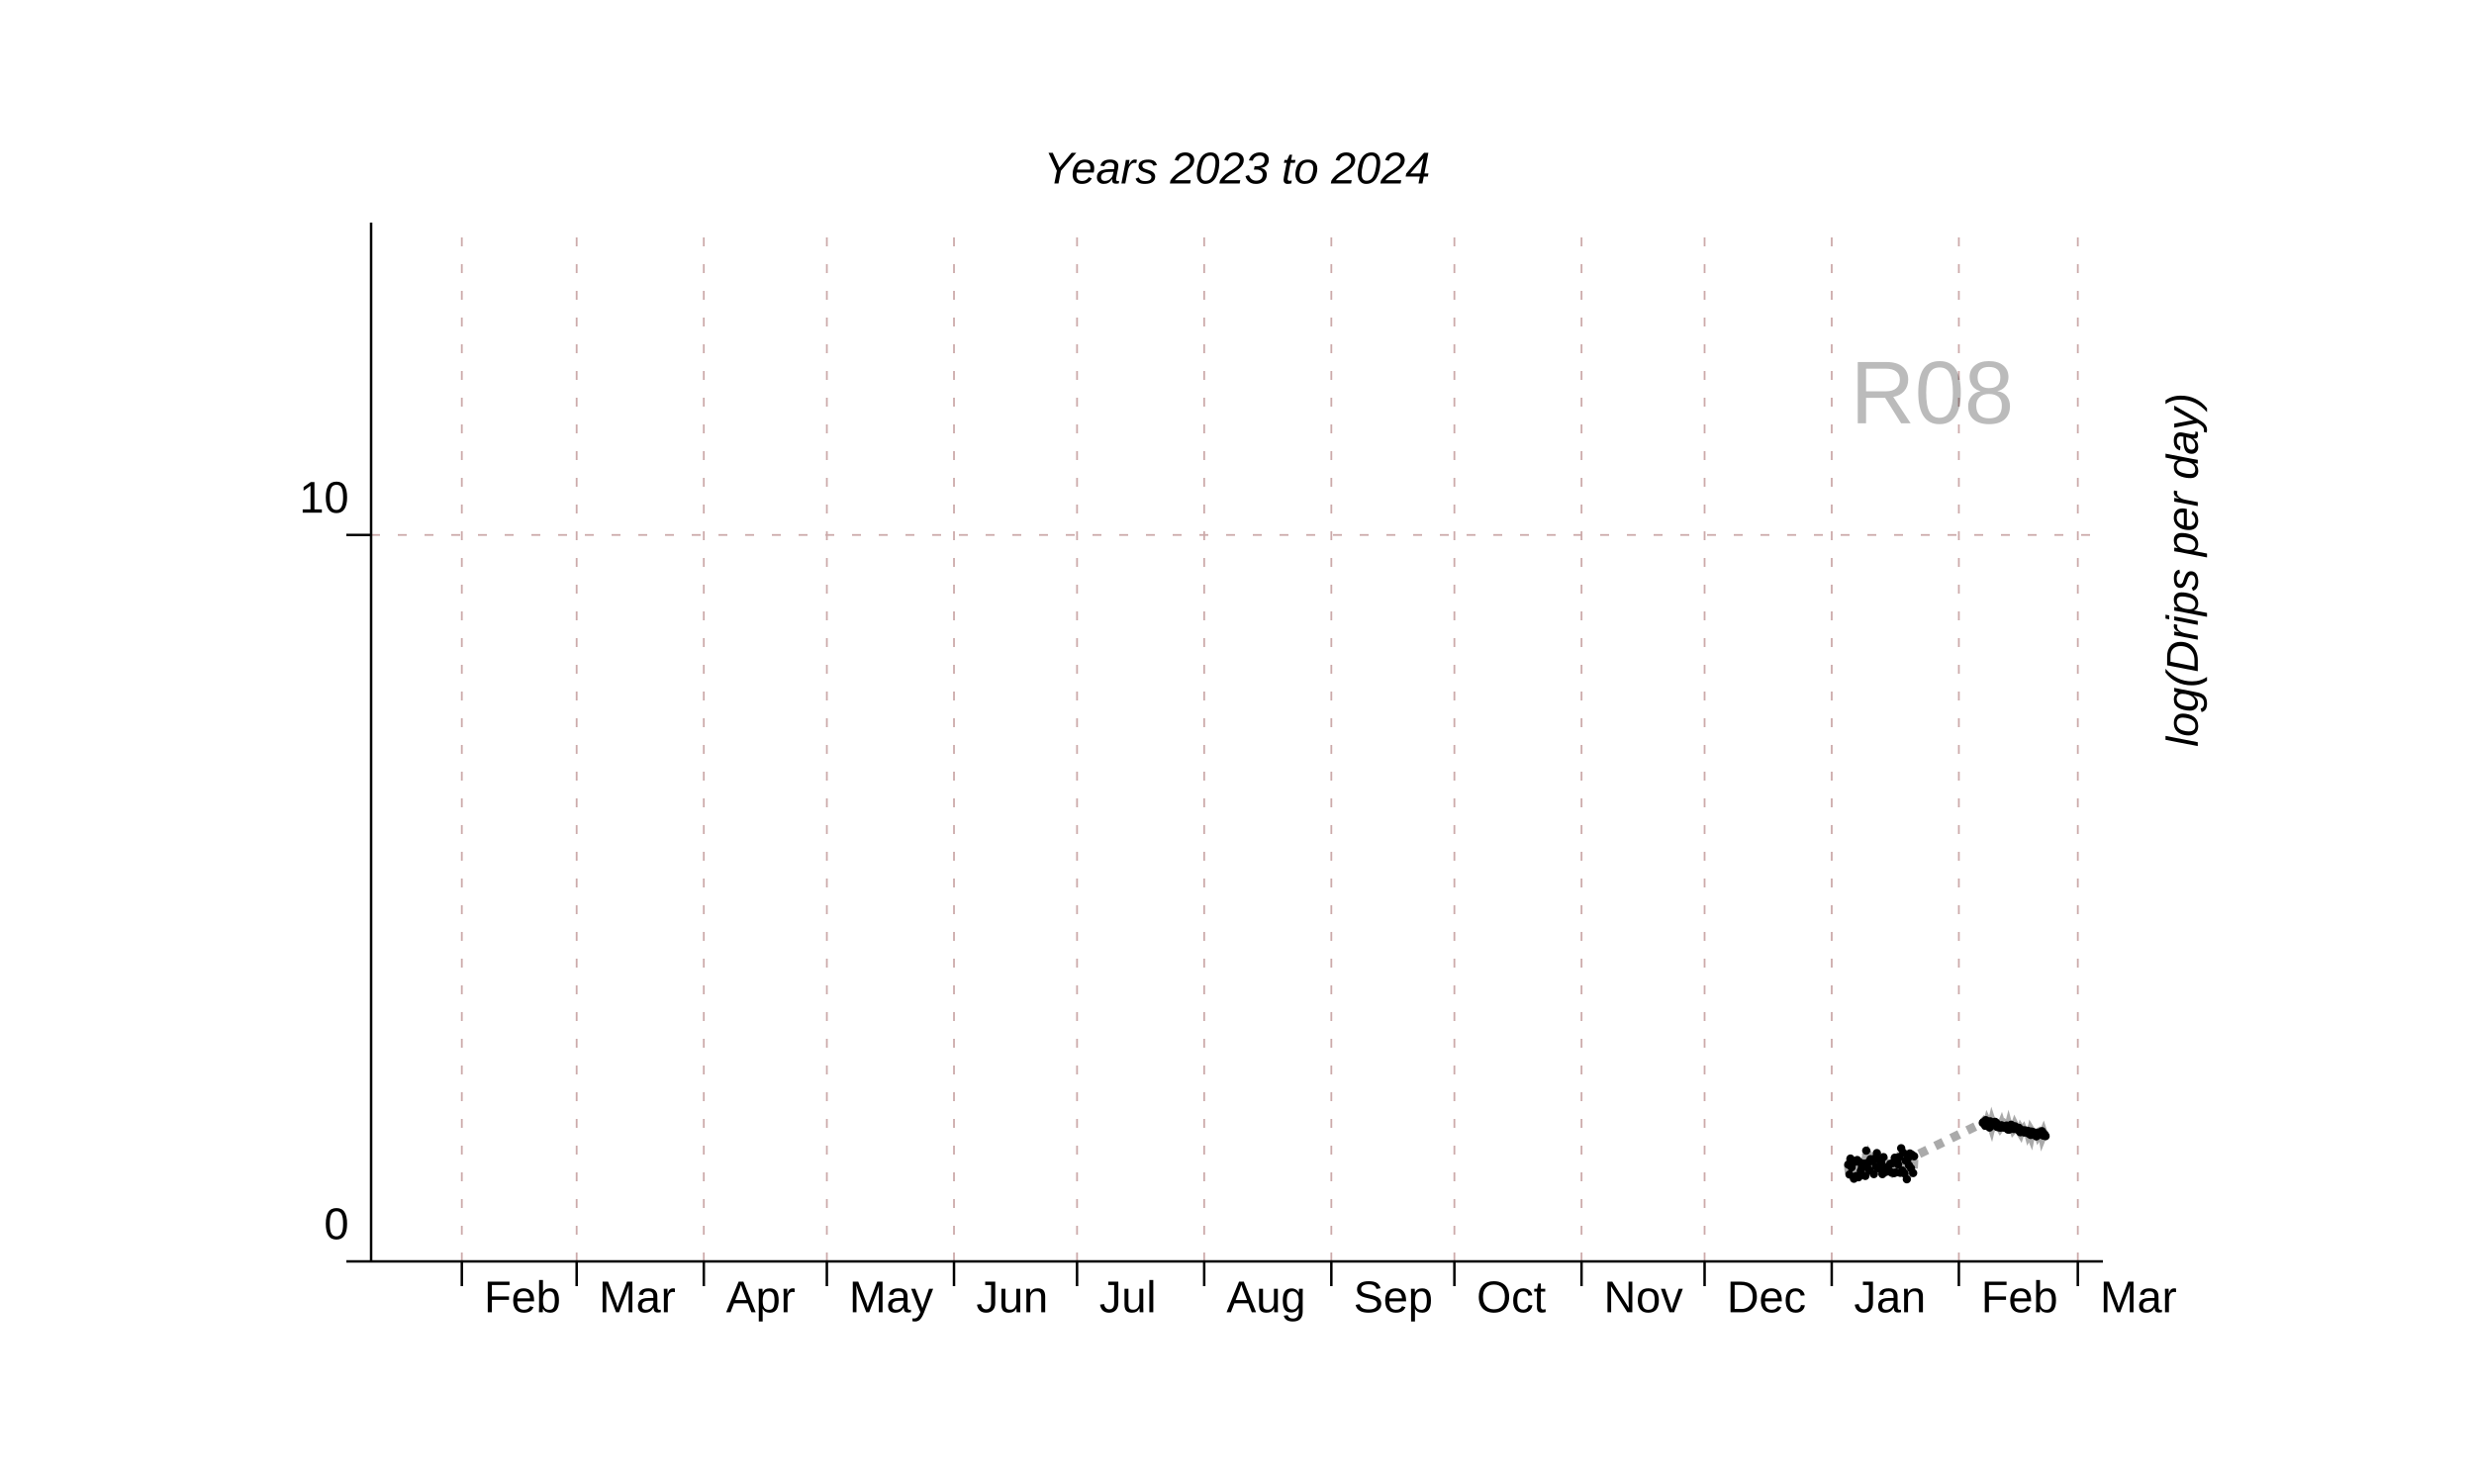
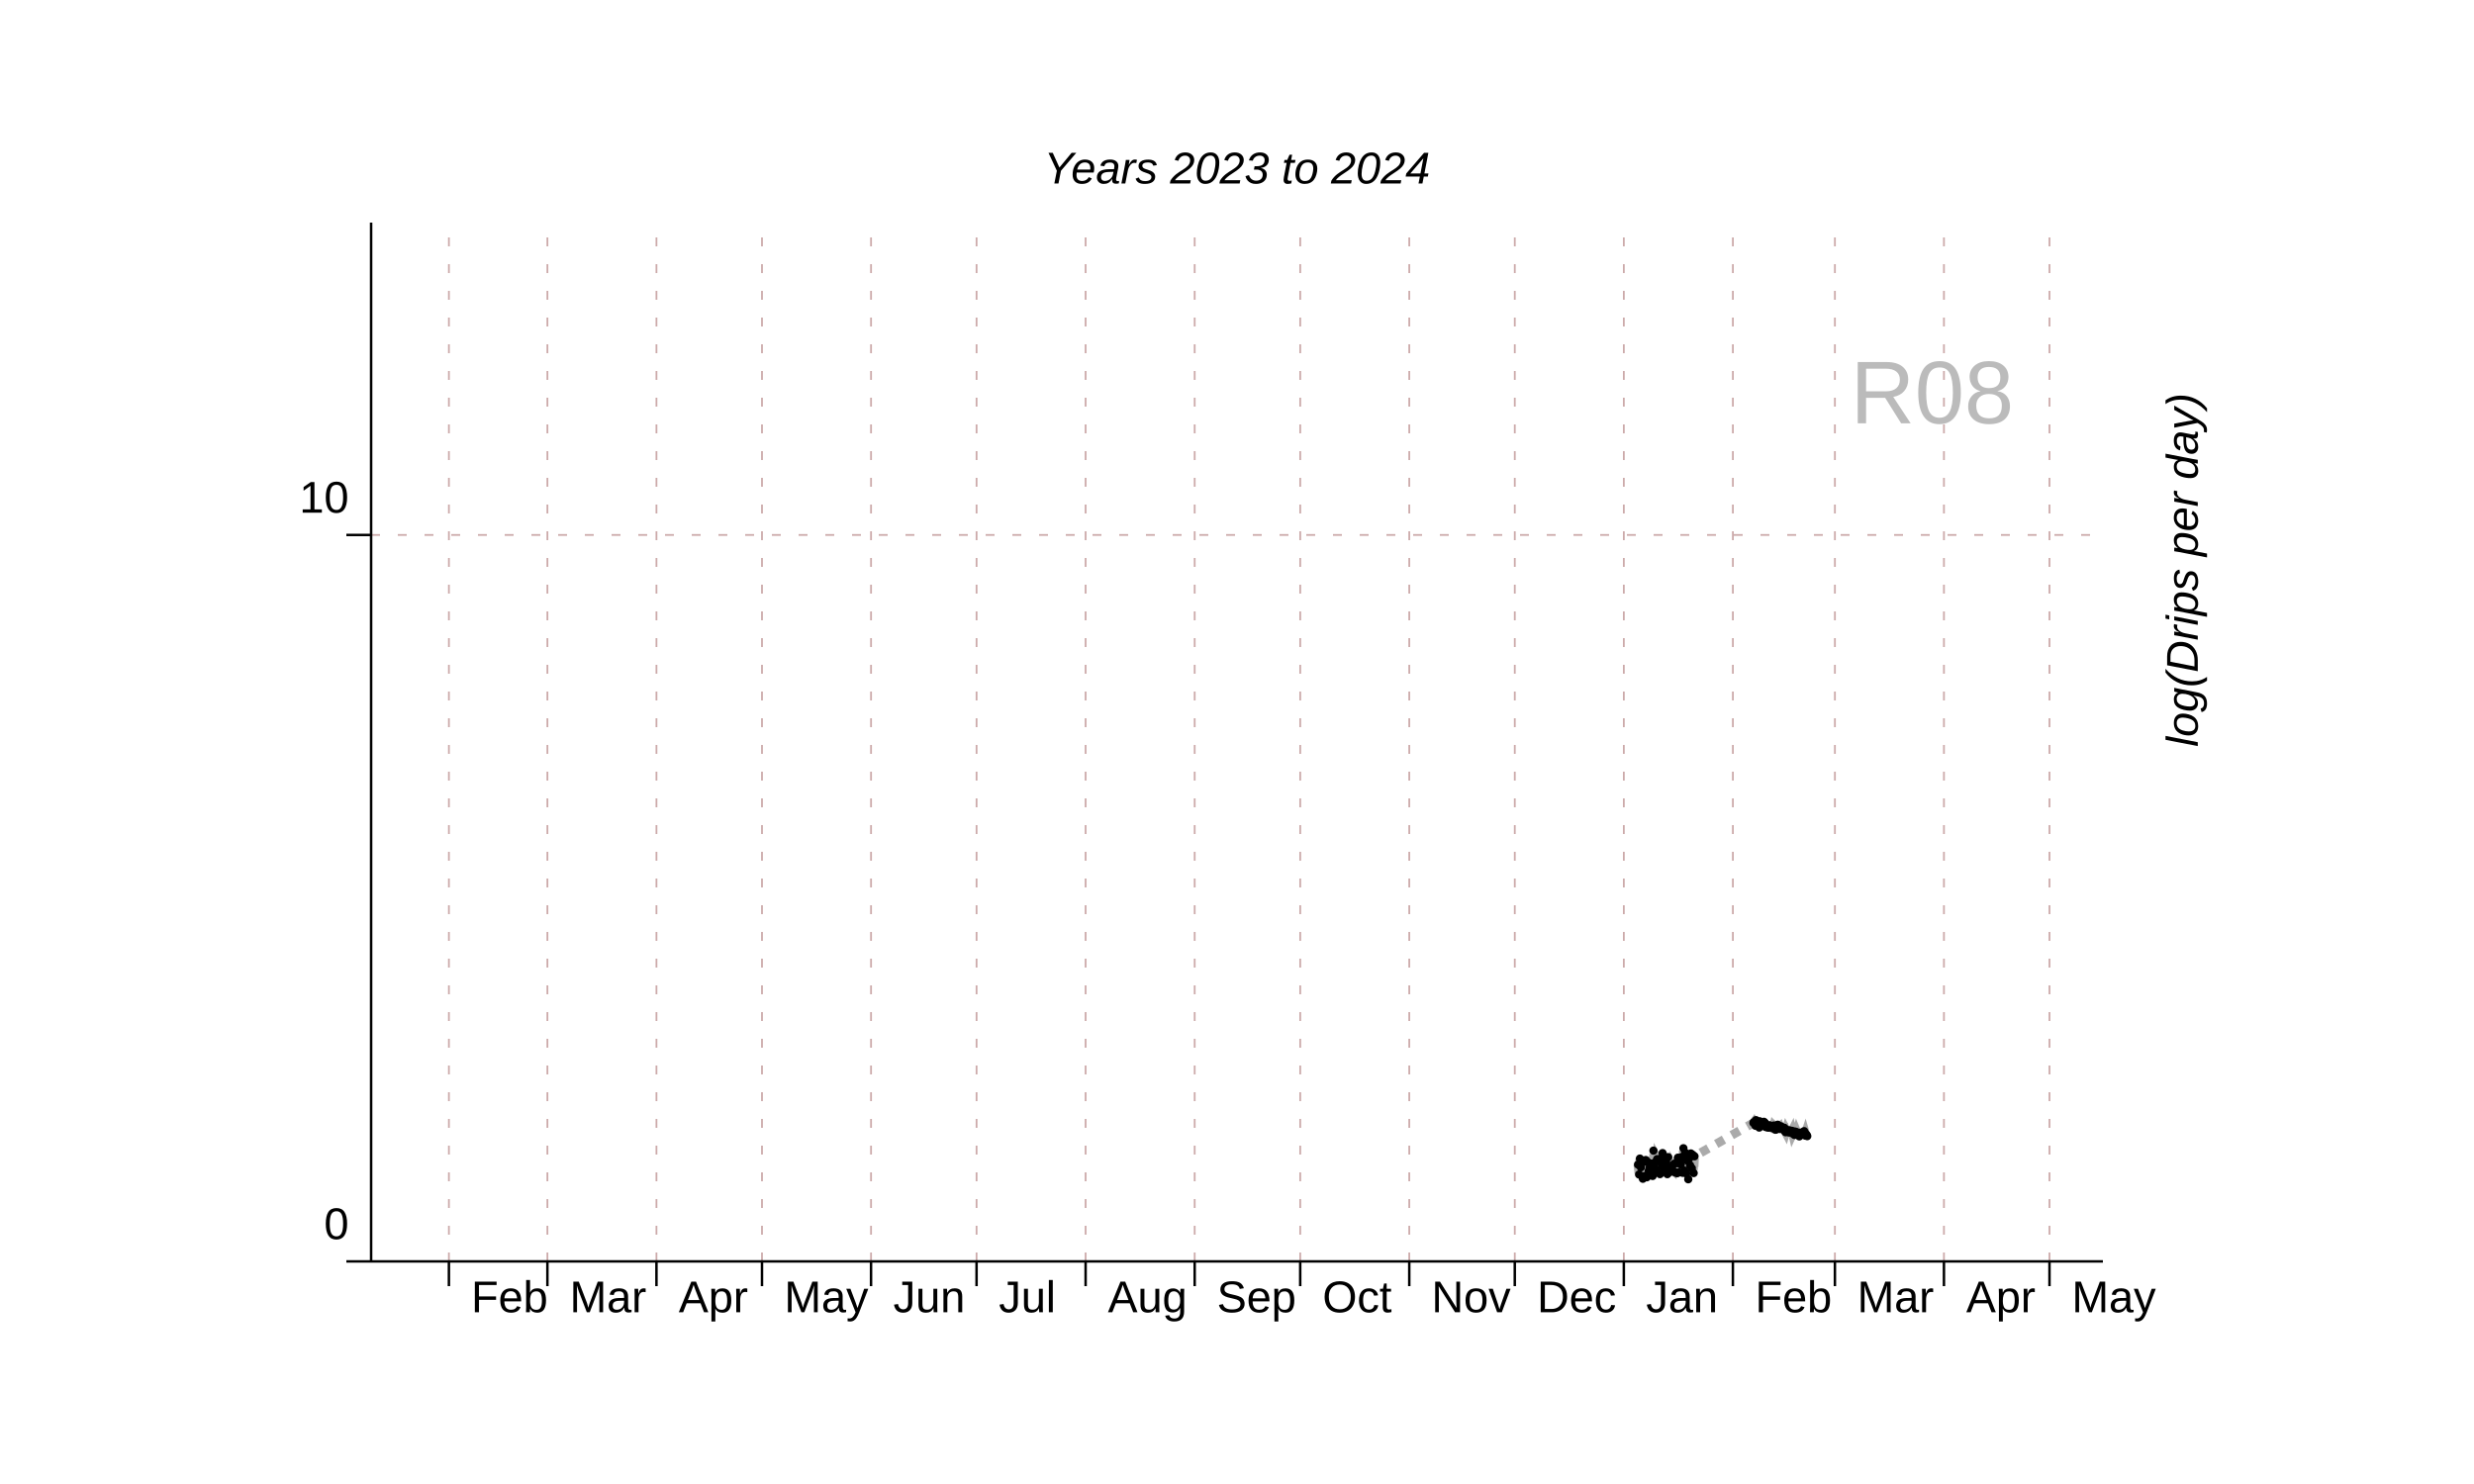
<svg xmlns="http://www.w3.org/2000/svg" version="1.1" viewBox="0 0 1000 600">
  <g>
    <g stroke-dasharray="3.6 7.2" stroke-width="0.72" stroke="#caa">
-       <line x1="839.86" x2="839.86" y1="510.00" y2="90.00" />
-       <line x1="791.78" x2="791.78" y1="510.00" y2="90.00" />
-       <line x1="740.39" x2="740.39" y1="510.00" y2="90.00" />
-       <line x1="689.00" x2="689.00" y1="510.00" y2="90.00" />
-       <line x1="639.26" x2="639.26" y1="510.00" y2="90.00" />
-       <line x1="587.87" x2="587.87" y1="510.00" y2="90.00" />
-       <line x1="538.13" x2="538.13" y1="510.00" y2="90.00" />
-       <line x1="486.74" x2="486.74" y1="510.00" y2="90.00" />
-       <line x1="435.35" x2="435.35" y1="510.00" y2="90.00" />
-       <line x1="385.61" x2="385.61" y1="510.00" y2="90.00" />
-       <line x1="334.22" x2="334.22" y1="510.00" y2="90.00" />
-       <line x1="284.48" x2="284.48" y1="510.00" y2="90.00" />
-       <line x1="233.09" x2="233.09" y1="510.00" y2="90.00" />
-       <line x1="186.67" x2="186.67" y1="510.00" y2="90.00" />
+       <line x1="828.41" x2="828.41" y1="510.00" y2="90.00" />
+       <line x1="785.75" x2="785.75" y1="510.00" y2="90.00" />
+       <line x1="741.68" x2="741.68" y1="510.00" y2="90.00" />
+       <line x1="700.44" x2="700.44" y1="510.00" y2="90.00" />
+       <line x1="656.36" x2="656.36" y1="510.00" y2="90.00" />
+       <line x1="612.28" x2="612.28" y1="510.00" y2="90.00" />
+       <line x1="569.63" x2="569.63" y1="510.00" y2="90.00" />
+       <line x1="525.55" x2="525.55" y1="510.00" y2="90.00" />
+       <line x1="482.89" x2="482.89" y1="510.00" y2="90.00" />
+       <line x1="438.81" x2="438.81" y1="510.00" y2="90.00" />
+       <line x1="394.73" x2="394.73" y1="510.00" y2="90.00" />
+       <line x1="352.08" x2="352.08" y1="510.00" y2="90.00" />
+       <line x1="308.00" x2="308.00" y1="510.00" y2="90.00" />
+       <line x1="265.34" x2="265.34" y1="510.00" y2="90.00" />
+       <line x1="221.26" x2="221.26" y1="510.00" y2="90.00" />
+       <line x1="181.45" x2="181.45" y1="510.00" y2="90.00" />
      <line x1="150.00" x2="850.00" y1="510.00" y2="510.00" />
      <line x1="150.00" x2="850.00" y1="216.29" y2="216.29" />
    </g>
    <g>
      <text dominant-baseline="hanging" dx="-36.0" dy="18.0" fill="#0004" font-family="Arial, sans-serif" font-size="36" stroke="none" text-anchor="end" x="850.00" y="128.18">R08</text>
    </g>
    <g>
      <text dominant-baseline="text-bottom" dy="-12.0" fill="black" font-family="Arial, sans-serif" font-size="18.0" font-style="italic" stroke="none" text-anchor="middle" x="500.00" y="90.00">Years 2023 to 2024</text>
    </g>
    <g>
      <text dominant-baseline="central" dx="12.0" dy="12.0" fill="black" font-family="Arial, sans-serif" font-size="18.0" font-style="italic" stroke="none" text-anchor="middle" text-orientation="sideways" writing-mode="vertical-lr" x="850.00" y="300.00">log(Drips per day)</text>
    </g>
-     <polyline fill="none" points="747.06,470.85 747.56,474.86 747.97,468.43 748.42,471.97 748.84,469.44 749.37,476.58 749.79,469.77 750.30,475.48 750.71,469.02 751.23,475.98 751.66,469.87 752.13,473.40 752.59,471.99 753.02,470.70 753.45,470.43 753.97,475.45 754.33,465.22 754.78,472.04 755.21,469.95 755.68,473.25 756.09,468.66 756.50,469.38 756.92,469.34 757.42,474.71 757.82,468.39 758.27,471.67 758.64,466.21 759.10,472.21 759.51,468.87 759.97,472.61 760.40,470.04 760.89,474.72 761.29,467.84 761.77,473.37 762.25,473.83 762.70,471.94 763.17,473.09 763.65,473.41 764.08,470.54 764.57,474.03 765.00,470.29 765.49,474.34 765.89,468.07 766.38,474.02 766.79,469.08 767.23,470.83 767.62,467.82 768.11,474.19 768.46,464.25 768.93,473.26 769.30,466.05 769.80,474.42 770.21,469.21 770.75,476.79 771.15,468.41 771.59,471.12 771.97,466.36 772.43,472.32 772.81,466.90 773.30,474.28 773.69,467.50 801.44,454.00 801.69,453.72 801.94,454.10 802.18,453.83 802.44,455.16 802.67,452.89 802.92,453.71 803.17,455.00 803.42,454.00 803.67,454.52 803.92,454.41 804.18,455.89 804.42,453.35 804.67,454.31 804.93,455.10 805.17,454.08 805.43,454.87 805.68,454.27 805.93,454.36 806.17,454.18 806.42,453.56 806.67,454.87 806.92,454.01 807.18,455.54 807.44,455.64 807.70,455.63 807.96,455.39 808.22,455.49 808.48,455.93 808.74,455.57 808.99,454.94 809.25,455.78 809.51,455.44 809.77,455.57 810.03,455.78 810.29,455.59 810.56,455.99 810.82,455.96 811.08,455.07 811.33,455.28 811.60,456.69 811.86,455.70 812.13,456.71 812.40,455.93 812.66,455.44 812.91,454.74 813.17,455.94 813.43,455.83 813.70,455.64 813.96,456.47 814.23,456.17 814.49,455.37 814.75,455.89 815.01,456.20 815.28,456.08 815.55,456.71 815.81,456.05 816.08,456.01 816.35,457.31 816.63,457.77 816.90,456.91 817.18,457.36 817.46,457.40 817.73,457.03 818.01,457.76 818.29,457.79 818.56,457.03 818.84,457.69 819.12,457.64 819.40,457.68 819.68,457.22 819.96,458.30 820.24,457.77 820.52,458.13 820.82,458.87 821.09,457.50 821.37,457.96 821.66,458.67 821.94,457.77 822.23,458.34 822.51,458.33 822.80,458.39 823.10,459.45 823.38,458.12 823.66,457.97 823.95,458.84 824.24,458.38 824.52,457.85 824.81,458.49 825.10,458.67 825.37,457.34 825.66,459.01 825.95,458.28 826.24,459.16 826.53,458.87 826.83,459.35" stroke-dasharray="3.6 3.6" stroke-width="3.6" stroke="#aaa" />
-     <g>
-       <circle cx="747.06" cy="470.85" r="1.667" />
-       <circle cx="747.56" cy="474.86" r="1.667" />
-       <circle cx="747.97" cy="468.43" r="1.667" />
-       <circle cx="748.42" cy="471.97" r="1.667" />
-       <circle cx="748.84" cy="469.44" r="1.667" />
-       <circle cx="749.37" cy="476.58" r="1.667" />
-       <circle cx="749.79" cy="469.77" r="1.667" />
-       <circle cx="750.30" cy="475.48" r="1.667" />
-       <circle cx="750.71" cy="469.02" r="1.667" />
-       <circle cx="751.23" cy="475.98" r="1.667" />
-       <circle cx="751.66" cy="469.87" r="1.667" />
-       <circle cx="752.13" cy="473.40" r="1.667" />
-       <circle cx="752.59" cy="471.99" r="1.667" />
-       <circle cx="753.02" cy="470.70" r="1.667" />
-       <circle cx="753.45" cy="470.43" r="1.667" />
-       <circle cx="753.97" cy="475.45" r="1.667" />
-       <circle cx="754.33" cy="465.22" r="1.667" />
-       <circle cx="754.78" cy="472.04" r="1.667" />
-       <circle cx="755.21" cy="469.95" r="1.667" />
-       <circle cx="755.68" cy="473.25" r="1.667" />
-       <circle cx="756.09" cy="468.66" r="1.667" />
-       <circle cx="756.50" cy="469.38" r="1.667" />
-       <circle cx="756.92" cy="469.34" r="1.667" />
-       <circle cx="757.42" cy="474.71" r="1.667" />
-       <circle cx="757.82" cy="468.39" r="1.667" />
-       <circle cx="758.27" cy="471.67" r="1.667" />
-       <circle cx="758.64" cy="466.21" r="1.667" />
-       <circle cx="759.10" cy="472.21" r="1.667" />
-       <circle cx="759.51" cy="468.87" r="1.667" />
-       <circle cx="759.97" cy="472.61" r="1.667" />
-       <circle cx="760.40" cy="470.04" r="1.667" />
-       <circle cx="760.89" cy="474.72" r="1.667" />
-       <circle cx="761.29" cy="467.84" r="1.667" />
-       <circle cx="761.77" cy="473.37" r="1.667" />
-       <circle cx="762.25" cy="473.83" r="1.667" />
-       <circle cx="762.70" cy="471.94" r="1.667" />
-       <circle cx="763.17" cy="473.09" r="1.667" />
-       <circle cx="763.65" cy="473.41" r="1.667" />
-       <circle cx="764.08" cy="470.54" r="1.667" />
-       <circle cx="764.57" cy="474.03" r="1.667" />
-       <circle cx="765.00" cy="470.29" r="1.667" />
-       <circle cx="765.49" cy="474.34" r="1.667" />
-       <circle cx="765.89" cy="468.07" r="1.667" />
-       <circle cx="766.38" cy="474.02" r="1.667" />
-       <circle cx="766.79" cy="469.08" r="1.667" />
-       <circle cx="767.23" cy="470.83" r="1.667" />
-       <circle cx="767.62" cy="467.82" r="1.667" />
-       <circle cx="768.11" cy="474.19" r="1.667" />
-       <circle cx="768.46" cy="464.25" r="1.667" />
-       <circle cx="768.93" cy="473.26" r="1.667" />
-       <circle cx="769.30" cy="466.05" r="1.667" />
-       <circle cx="769.80" cy="474.42" r="1.667" />
-       <circle cx="770.21" cy="469.21" r="1.667" />
-       <circle cx="770.75" cy="476.79" r="1.667" />
-       <circle cx="771.15" cy="468.41" r="1.667" />
-       <circle cx="771.59" cy="471.12" r="1.667" />
-       <circle cx="771.97" cy="466.36" r="1.667" />
-       <circle cx="772.43" cy="472.32" r="1.667" />
-       <circle cx="772.81" cy="466.90" r="1.667" />
-       <circle cx="773.30" cy="474.28" r="1.667" />
-       <circle cx="773.69" cy="467.50" r="1.667" />
-       <circle cx="801.44" cy="454.00" r="1.667" />
-       <circle cx="801.69" cy="453.72" r="1.667" />
-       <circle cx="801.94" cy="454.10" r="1.667" />
-       <circle cx="802.18" cy="453.83" r="1.667" />
-       <circle cx="802.44" cy="455.16" r="1.667" />
-       <circle cx="802.67" cy="452.89" r="1.667" />
-       <circle cx="802.92" cy="453.71" r="1.667" />
-       <circle cx="803.17" cy="455.00" r="1.667" />
-       <circle cx="803.42" cy="454.00" r="1.667" />
-       <circle cx="803.67" cy="454.52" r="1.667" />
-       <circle cx="803.92" cy="454.41" r="1.667" />
-       <circle cx="804.18" cy="455.89" r="1.667" />
-       <circle cx="804.42" cy="453.35" r="1.667" />
-       <circle cx="804.67" cy="454.31" r="1.667" />
-       <circle cx="804.93" cy="455.10" r="1.667" />
-       <circle cx="805.17" cy="454.08" r="1.667" />
-       <circle cx="805.43" cy="454.87" r="1.667" />
-       <circle cx="805.68" cy="454.27" r="1.667" />
-       <circle cx="805.93" cy="454.36" r="1.667" />
-       <circle cx="806.17" cy="454.18" r="1.667" />
-       <circle cx="806.42" cy="453.56" r="1.667" />
-       <circle cx="806.67" cy="454.87" r="1.667" />
-       <circle cx="806.92" cy="454.01" r="1.667" />
-       <circle cx="807.18" cy="455.54" r="1.667" />
-       <circle cx="807.44" cy="455.64" r="1.667" />
-       <circle cx="807.70" cy="455.63" r="1.667" />
-       <circle cx="807.96" cy="455.39" r="1.667" />
-       <circle cx="808.22" cy="455.49" r="1.667" />
-       <circle cx="808.48" cy="455.93" r="1.667" />
-       <circle cx="808.74" cy="455.57" r="1.667" />
-       <circle cx="808.99" cy="454.94" r="1.667" />
-       <circle cx="809.25" cy="455.78" r="1.667" />
-       <circle cx="809.51" cy="455.44" r="1.667" />
-       <circle cx="809.77" cy="455.57" r="1.667" />
-       <circle cx="810.03" cy="455.78" r="1.667" />
-       <circle cx="810.29" cy="455.59" r="1.667" />
-       <circle cx="810.56" cy="455.99" r="1.667" />
-       <circle cx="810.82" cy="455.96" r="1.667" />
-       <circle cx="811.08" cy="455.07" r="1.667" />
-       <circle cx="811.33" cy="455.28" r="1.667" />
-       <circle cx="811.60" cy="456.69" r="1.667" />
-       <circle cx="811.86" cy="455.70" r="1.667" />
-       <circle cx="812.13" cy="456.71" r="1.667" />
-       <circle cx="812.40" cy="455.93" r="1.667" />
-       <circle cx="812.66" cy="455.44" r="1.667" />
-       <circle cx="812.91" cy="454.74" r="1.667" />
-       <circle cx="813.17" cy="455.94" r="1.667" />
-       <circle cx="813.43" cy="455.83" r="1.667" />
-       <circle cx="813.70" cy="455.64" r="1.667" />
-       <circle cx="813.96" cy="456.47" r="1.667" />
-       <circle cx="814.23" cy="456.17" r="1.667" />
-       <circle cx="814.49" cy="455.37" r="1.667" />
-       <circle cx="814.75" cy="455.89" r="1.667" />
-       <circle cx="815.01" cy="456.20" r="1.667" />
-       <circle cx="815.28" cy="456.08" r="1.667" />
-       <circle cx="815.55" cy="456.71" r="1.667" />
-       <circle cx="815.81" cy="456.05" r="1.667" />
-       <circle cx="816.08" cy="456.01" r="1.667" />
-       <circle cx="816.35" cy="457.31" r="1.667" />
-       <circle cx="816.63" cy="457.77" r="1.667" />
-       <circle cx="816.90" cy="456.91" r="1.667" />
-       <circle cx="817.18" cy="457.36" r="1.667" />
-       <circle cx="817.46" cy="457.40" r="1.667" />
-       <circle cx="817.73" cy="457.03" r="1.667" />
-       <circle cx="818.01" cy="457.76" r="1.667" />
-       <circle cx="818.29" cy="457.79" r="1.667" />
-       <circle cx="818.56" cy="457.03" r="1.667" />
-       <circle cx="818.84" cy="457.69" r="1.667" />
-       <circle cx="819.12" cy="457.64" r="1.667" />
-       <circle cx="819.40" cy="457.68" r="1.667" />
-       <circle cx="819.68" cy="457.22" r="1.667" />
-       <circle cx="819.96" cy="458.30" r="1.667" />
-       <circle cx="820.24" cy="457.77" r="1.667" />
-       <circle cx="820.52" cy="458.13" r="1.667" />
-       <circle cx="820.82" cy="458.87" r="1.667" />
-       <circle cx="821.09" cy="457.50" r="1.667" />
-       <circle cx="821.37" cy="457.96" r="1.667" />
-       <circle cx="821.66" cy="458.67" r="1.667" />
-       <circle cx="821.94" cy="457.77" r="1.667" />
-       <circle cx="822.23" cy="458.34" r="1.667" />
-       <circle cx="822.51" cy="458.33" r="1.667" />
-       <circle cx="822.80" cy="458.39" r="1.667" />
-       <circle cx="823.10" cy="459.45" r="1.667" />
-       <circle cx="823.38" cy="458.12" r="1.667" />
-       <circle cx="823.66" cy="457.97" r="1.667" />
-       <circle cx="823.95" cy="458.84" r="1.667" />
-       <circle cx="824.24" cy="458.38" r="1.667" />
-       <circle cx="824.52" cy="457.85" r="1.667" />
-       <circle cx="824.81" cy="458.49" r="1.667" />
-       <circle cx="825.10" cy="458.67" r="1.667" />
-       <circle cx="825.37" cy="457.34" r="1.667" />
-       <circle cx="825.66" cy="459.01" r="1.667" />
-       <circle cx="825.95" cy="458.28" r="1.667" />
-       <circle cx="826.24" cy="459.16" r="1.667" />
-       <circle cx="826.53" cy="458.87" r="1.667" />
-       <circle cx="826.83" cy="459.35" r="1.667" />
+     <polyline fill="none" points="662.09,470.85 662.52,474.86 662.86,468.43 663.25,471.97 663.61,469.44 664.06,476.58 664.43,469.77 664.86,475.48 665.22,469.02 665.66,475.98 666.03,469.87 666.43,473.40 666.82,471.99 667.20,470.70 667.57,470.43 668.01,475.45 668.32,465.22 668.71,472.04 669.07,469.95 669.48,473.25 669.82,468.66 670.18,469.38 670.54,469.34 670.97,474.71 671.31,468.39 671.70,471.67 672.02,466.21 672.41,472.21 672.76,468.87 673.16,472.61 673.52,470.04 673.95,474.72 674.29,467.84 674.70,473.37 675.11,473.83 675.50,471.94 675.91,473.09 676.31,473.41 676.69,470.54 677.10,474.03 677.47,470.29 677.89,474.34 678.23,468.07 678.65,474.02 679.00,469.08 679.38,470.83 679.72,467.82 680.14,474.19 680.44,464.25 680.84,473.26 681.16,466.05 681.59,474.42 681.94,469.21 682.40,476.79 682.74,468.41 683.12,471.12 683.44,466.36 683.84,472.32 684.17,466.90 684.59,474.28 684.92,467.50 708.73,454.00 708.94,453.72 709.15,454.10 709.36,453.83 709.58,455.16 709.78,452.89 709.99,453.71 710.21,455.00 710.42,454.00 710.64,454.52 710.85,454.41 711.08,455.89 711.28,453.35 711.50,454.31 711.72,455.10 711.93,454.08 712.14,454.87 712.36,454.27 712.57,454.36 712.78,454.18 712.99,453.56 713.21,454.87 713.42,454.01 713.64,455.54 713.87,455.64 714.09,455.63 714.31,455.39 714.53,455.49 714.76,455.93 714.98,455.57 715.20,454.94 715.43,455.78 715.65,455.44 715.87,455.57 716.10,455.78 716.32,455.59 716.54,455.99 716.77,455.96 716.99,455.07 717.21,455.28 717.44,456.69 717.67,455.70 717.90,456.71 718.12,455.93 718.34,455.44 718.56,454.74 718.79,455.94 719.01,455.83 719.23,455.64 719.46,456.47 719.69,456.17 719.91,455.37 720.14,455.89 720.37,456.20 720.59,456.08 720.82,456.71 721.05,456.05 721.28,456.01 721.51,457.31 721.75,457.77 721.99,456.91 722.22,457.36 722.46,457.40 722.70,457.03 722.94,457.76 723.18,457.79 723.41,457.03 723.65,457.69 723.89,457.64 724.13,457.68 724.36,457.22 724.61,458.30 724.85,457.77 725.09,458.13 725.34,458.87 725.58,457.50 725.82,457.96 726.07,458.67 726.31,457.77 726.55,458.34 726.80,458.33 727.04,458.39 727.30,459.45 727.54,458.12 727.78,457.97 728.03,458.84 728.28,458.38 728.52,457.85 728.77,458.49 729.01,458.67 729.25,457.34 729.50,459.01 729.74,458.28 730.00,459.16 730.25,458.87 730.50,459.35" stroke-dasharray="3.6 3.6" stroke-width="3.6" stroke="#aaa" />
+     <g>
+       <circle cx="662.09" cy="470.85" r="1.667" />
+       <circle cx="662.52" cy="474.86" r="1.667" />
+       <circle cx="662.86" cy="468.43" r="1.667" />
+       <circle cx="663.25" cy="471.97" r="1.667" />
+       <circle cx="663.61" cy="469.44" r="1.667" />
+       <circle cx="664.06" cy="476.58" r="1.667" />
+       <circle cx="664.43" cy="469.77" r="1.667" />
+       <circle cx="664.86" cy="475.48" r="1.667" />
+       <circle cx="665.22" cy="469.02" r="1.667" />
+       <circle cx="665.66" cy="475.98" r="1.667" />
+       <circle cx="666.03" cy="469.87" r="1.667" />
+       <circle cx="666.43" cy="473.40" r="1.667" />
+       <circle cx="666.82" cy="471.99" r="1.667" />
+       <circle cx="667.20" cy="470.70" r="1.667" />
+       <circle cx="667.57" cy="470.43" r="1.667" />
+       <circle cx="668.01" cy="475.45" r="1.667" />
+       <circle cx="668.32" cy="465.22" r="1.667" />
+       <circle cx="668.71" cy="472.04" r="1.667" />
+       <circle cx="669.07" cy="469.95" r="1.667" />
+       <circle cx="669.48" cy="473.25" r="1.667" />
+       <circle cx="669.82" cy="468.66" r="1.667" />
+       <circle cx="670.18" cy="469.38" r="1.667" />
+       <circle cx="670.54" cy="469.34" r="1.667" />
+       <circle cx="670.97" cy="474.71" r="1.667" />
+       <circle cx="671.31" cy="468.39" r="1.667" />
+       <circle cx="671.70" cy="471.67" r="1.667" />
+       <circle cx="672.02" cy="466.21" r="1.667" />
+       <circle cx="672.41" cy="472.21" r="1.667" />
+       <circle cx="672.76" cy="468.87" r="1.667" />
+       <circle cx="673.16" cy="472.61" r="1.667" />
+       <circle cx="673.52" cy="470.04" r="1.667" />
+       <circle cx="673.95" cy="474.72" r="1.667" />
+       <circle cx="674.29" cy="467.84" r="1.667" />
+       <circle cx="674.70" cy="473.37" r="1.667" />
+       <circle cx="675.11" cy="473.83" r="1.667" />
+       <circle cx="675.50" cy="471.94" r="1.667" />
+       <circle cx="675.91" cy="473.09" r="1.667" />
+       <circle cx="676.31" cy="473.41" r="1.667" />
+       <circle cx="676.69" cy="470.54" r="1.667" />
+       <circle cx="677.10" cy="474.03" r="1.667" />
+       <circle cx="677.47" cy="470.29" r="1.667" />
+       <circle cx="677.89" cy="474.34" r="1.667" />
+       <circle cx="678.23" cy="468.07" r="1.667" />
+       <circle cx="678.65" cy="474.02" r="1.667" />
+       <circle cx="679.00" cy="469.08" r="1.667" />
+       <circle cx="679.38" cy="470.83" r="1.667" />
+       <circle cx="679.72" cy="467.82" r="1.667" />
+       <circle cx="680.14" cy="474.19" r="1.667" />
+       <circle cx="680.44" cy="464.25" r="1.667" />
+       <circle cx="680.84" cy="473.26" r="1.667" />
+       <circle cx="681.16" cy="466.05" r="1.667" />
+       <circle cx="681.59" cy="474.42" r="1.667" />
+       <circle cx="681.94" cy="469.21" r="1.667" />
+       <circle cx="682.40" cy="476.79" r="1.667" />
+       <circle cx="682.74" cy="468.41" r="1.667" />
+       <circle cx="683.12" cy="471.12" r="1.667" />
+       <circle cx="683.44" cy="466.36" r="1.667" />
+       <circle cx="683.84" cy="472.32" r="1.667" />
+       <circle cx="684.17" cy="466.90" r="1.667" />
+       <circle cx="684.59" cy="474.28" r="1.667" />
+       <circle cx="684.92" cy="467.50" r="1.667" />
+       <circle cx="708.73" cy="454.00" r="1.667" />
+       <circle cx="708.94" cy="453.72" r="1.667" />
+       <circle cx="709.15" cy="454.10" r="1.667" />
+       <circle cx="709.36" cy="453.83" r="1.667" />
+       <circle cx="709.58" cy="455.16" r="1.667" />
+       <circle cx="709.78" cy="452.89" r="1.667" />
+       <circle cx="709.99" cy="453.71" r="1.667" />
+       <circle cx="710.21" cy="455.00" r="1.667" />
+       <circle cx="710.42" cy="454.00" r="1.667" />
+       <circle cx="710.64" cy="454.52" r="1.667" />
+       <circle cx="710.85" cy="454.41" r="1.667" />
+       <circle cx="711.08" cy="455.89" r="1.667" />
+       <circle cx="711.28" cy="453.35" r="1.667" />
+       <circle cx="711.50" cy="454.31" r="1.667" />
+       <circle cx="711.72" cy="455.10" r="1.667" />
+       <circle cx="711.93" cy="454.08" r="1.667" />
+       <circle cx="712.14" cy="454.87" r="1.667" />
+       <circle cx="712.36" cy="454.27" r="1.667" />
+       <circle cx="712.57" cy="454.36" r="1.667" />
+       <circle cx="712.78" cy="454.18" r="1.667" />
+       <circle cx="712.99" cy="453.56" r="1.667" />
+       <circle cx="713.21" cy="454.87" r="1.667" />
+       <circle cx="713.42" cy="454.01" r="1.667" />
+       <circle cx="713.64" cy="455.54" r="1.667" />
+       <circle cx="713.87" cy="455.64" r="1.667" />
+       <circle cx="714.09" cy="455.63" r="1.667" />
+       <circle cx="714.31" cy="455.39" r="1.667" />
+       <circle cx="714.53" cy="455.49" r="1.667" />
+       <circle cx="714.76" cy="455.93" r="1.667" />
+       <circle cx="714.98" cy="455.57" r="1.667" />
+       <circle cx="715.20" cy="454.94" r="1.667" />
+       <circle cx="715.43" cy="455.78" r="1.667" />
+       <circle cx="715.65" cy="455.44" r="1.667" />
+       <circle cx="715.87" cy="455.57" r="1.667" />
+       <circle cx="716.10" cy="455.78" r="1.667" />
+       <circle cx="716.32" cy="455.59" r="1.667" />
+       <circle cx="716.54" cy="455.99" r="1.667" />
+       <circle cx="716.77" cy="455.96" r="1.667" />
+       <circle cx="716.99" cy="455.07" r="1.667" />
+       <circle cx="717.21" cy="455.28" r="1.667" />
+       <circle cx="717.44" cy="456.69" r="1.667" />
+       <circle cx="717.67" cy="455.70" r="1.667" />
+       <circle cx="717.90" cy="456.71" r="1.667" />
+       <circle cx="718.12" cy="455.93" r="1.667" />
+       <circle cx="718.34" cy="455.44" r="1.667" />
+       <circle cx="718.56" cy="454.74" r="1.667" />
+       <circle cx="718.79" cy="455.94" r="1.667" />
+       <circle cx="719.01" cy="455.83" r="1.667" />
+       <circle cx="719.23" cy="455.64" r="1.667" />
+       <circle cx="719.46" cy="456.47" r="1.667" />
+       <circle cx="719.69" cy="456.17" r="1.667" />
+       <circle cx="719.91" cy="455.37" r="1.667" />
+       <circle cx="720.14" cy="455.89" r="1.667" />
+       <circle cx="720.37" cy="456.20" r="1.667" />
+       <circle cx="720.59" cy="456.08" r="1.667" />
+       <circle cx="720.82" cy="456.71" r="1.667" />
+       <circle cx="721.05" cy="456.05" r="1.667" />
+       <circle cx="721.28" cy="456.01" r="1.667" />
+       <circle cx="721.51" cy="457.31" r="1.667" />
+       <circle cx="721.75" cy="457.77" r="1.667" />
+       <circle cx="721.99" cy="456.91" r="1.667" />
+       <circle cx="722.22" cy="457.36" r="1.667" />
+       <circle cx="722.46" cy="457.40" r="1.667" />
+       <circle cx="722.70" cy="457.03" r="1.667" />
+       <circle cx="722.94" cy="457.76" r="1.667" />
+       <circle cx="723.18" cy="457.79" r="1.667" />
+       <circle cx="723.41" cy="457.03" r="1.667" />
+       <circle cx="723.65" cy="457.69" r="1.667" />
+       <circle cx="723.89" cy="457.64" r="1.667" />
+       <circle cx="724.13" cy="457.68" r="1.667" />
+       <circle cx="724.36" cy="457.22" r="1.667" />
+       <circle cx="724.61" cy="458.30" r="1.667" />
+       <circle cx="724.85" cy="457.77" r="1.667" />
+       <circle cx="725.09" cy="458.13" r="1.667" />
+       <circle cx="725.34" cy="458.87" r="1.667" />
+       <circle cx="725.58" cy="457.50" r="1.667" />
+       <circle cx="725.82" cy="457.96" r="1.667" />
+       <circle cx="726.07" cy="458.67" r="1.667" />
+       <circle cx="726.31" cy="457.77" r="1.667" />
+       <circle cx="726.55" cy="458.34" r="1.667" />
+       <circle cx="726.80" cy="458.33" r="1.667" />
+       <circle cx="727.04" cy="458.39" r="1.667" />
+       <circle cx="727.30" cy="459.45" r="1.667" />
+       <circle cx="727.54" cy="458.12" r="1.667" />
+       <circle cx="727.78" cy="457.97" r="1.667" />
+       <circle cx="728.03" cy="458.84" r="1.667" />
+       <circle cx="728.28" cy="458.38" r="1.667" />
+       <circle cx="728.52" cy="457.85" r="1.667" />
+       <circle cx="728.77" cy="458.49" r="1.667" />
+       <circle cx="729.01" cy="458.67" r="1.667" />
+       <circle cx="729.25" cy="457.34" r="1.667" />
+       <circle cx="729.50" cy="459.01" r="1.667" />
+       <circle cx="729.74" cy="458.28" r="1.667" />
+       <circle cx="730.00" cy="459.16" r="1.667" />
+       <circle cx="730.25" cy="458.87" r="1.667" />
+       <circle cx="730.50" cy="459.35" r="1.667" />
    </g>
    <g stroke="black">
-       <line x1="839.86" x2="839.86" y1="510.00" y2="520.00" />
-       <line x1="791.78" x2="791.78" y1="510.00" y2="520.00" />
-       <line x1="740.39" x2="740.39" y1="510.00" y2="520.00" />
-       <line x1="689.00" x2="689.00" y1="510.00" y2="520.00" />
-       <line x1="639.26" x2="639.26" y1="510.00" y2="520.00" />
-       <line x1="587.87" x2="587.87" y1="510.00" y2="520.00" />
-       <line x1="538.13" x2="538.13" y1="510.00" y2="520.00" />
-       <line x1="486.74" x2="486.74" y1="510.00" y2="520.00" />
-       <line x1="435.35" x2="435.35" y1="510.00" y2="520.00" />
-       <line x1="385.61" x2="385.61" y1="510.00" y2="520.00" />
-       <line x1="334.22" x2="334.22" y1="510.00" y2="520.00" />
-       <line x1="284.48" x2="284.48" y1="510.00" y2="520.00" />
-       <line x1="233.09" x2="233.09" y1="510.00" y2="520.00" />
-       <line x1="186.67" x2="186.67" y1="510.00" y2="520.00" />
+       <line x1="828.41" x2="828.41" y1="510.00" y2="520.00" />
+       <line x1="785.75" x2="785.75" y1="510.00" y2="520.00" />
+       <line x1="741.68" x2="741.68" y1="510.00" y2="520.00" />
+       <line x1="700.44" x2="700.44" y1="510.00" y2="520.00" />
+       <line x1="656.36" x2="656.36" y1="510.00" y2="520.00" />
+       <line x1="612.28" x2="612.28" y1="510.00" y2="520.00" />
+       <line x1="569.63" x2="569.63" y1="510.00" y2="520.00" />
+       <line x1="525.55" x2="525.55" y1="510.00" y2="520.00" />
+       <line x1="482.89" x2="482.89" y1="510.00" y2="520.00" />
+       <line x1="438.81" x2="438.81" y1="510.00" y2="520.00" />
+       <line x1="394.73" x2="394.73" y1="510.00" y2="520.00" />
+       <line x1="352.08" x2="352.08" y1="510.00" y2="520.00" />
+       <line x1="308.00" x2="308.00" y1="510.00" y2="520.00" />
+       <line x1="265.34" x2="265.34" y1="510.00" y2="520.00" />
+       <line x1="221.26" x2="221.26" y1="510.00" y2="520.00" />
+       <line x1="181.45" x2="181.45" y1="510.00" y2="520.00" />
      <g fill="black" font-family="Arial, sans-serif" font-size="18.0" stroke="none" text-anchor="start" transform="translate(9.0 0.0)">
-         <text x="839.86" y="530.57">Mar</text>
-         <text x="791.78" y="530.57">Feb</text>
-         <text x="740.39" y="530.57">Jan</text>
-         <text x="689.00" y="530.57">Dec</text>
-         <text x="639.26" y="530.57">Nov</text>
-         <text x="587.87" y="530.57">Oct</text>
-         <text x="538.13" y="530.57">Sep</text>
-         <text x="486.74" y="530.57">Aug</text>
-         <text x="435.35" y="530.57">Jul</text>
-         <text x="385.61" y="530.57">Jun</text>
-         <text x="334.22" y="530.57">May</text>
-         <text x="284.48" y="530.57">Apr</text>
-         <text x="233.09" y="530.57">Mar</text>
-         <text x="186.67" y="530.57">Feb</text>
+         <text x="828.41" y="530.57">May</text>
+         <text x="785.75" y="530.57">Apr</text>
+         <text x="741.68" y="530.57">Mar</text>
+         <text x="700.44" y="530.57">Feb</text>
+         <text x="656.36" y="530.57">Jan</text>
+         <text x="612.28" y="530.57">Dec</text>
+         <text x="569.63" y="530.57">Nov</text>
+         <text x="525.55" y="530.57">Oct</text>
+         <text x="482.89" y="530.57">Sep</text>
+         <text x="438.81" y="530.57">Aug</text>
+         <text x="394.73" y="530.57">Jul</text>
+         <text x="352.08" y="530.57">Jun</text>
+         <text x="308.00" y="530.57">May</text>
+         <text x="265.34" y="530.57">Apr</text>
+         <text x="221.26" y="530.57">Mar</text>
+         <text x="181.45" y="530.57">Feb</text>
      </g>
      <line x1="150.00" x2="850.00" y1="510.00" y2="510.00" />
    </g>
    <g stroke="black">
      <line x1="150.00" x2="140.00" y1="510.00" y2="510.00" />
      <line x1="150.00" x2="140.00" y1="216.29" y2="216.29" />
      <g fill="black" font-family="Arial, sans-serif" font-size="18.0" stroke="none" text-anchor="end">
        <text x="141.00" y="501.00">0</text>
        <text x="141.00" y="207.29">10</text>
      </g>
      <line x1="150.00" x2="150.00" y1="510.00" y2="90.00" />
    </g>
  </g>
</svg>
